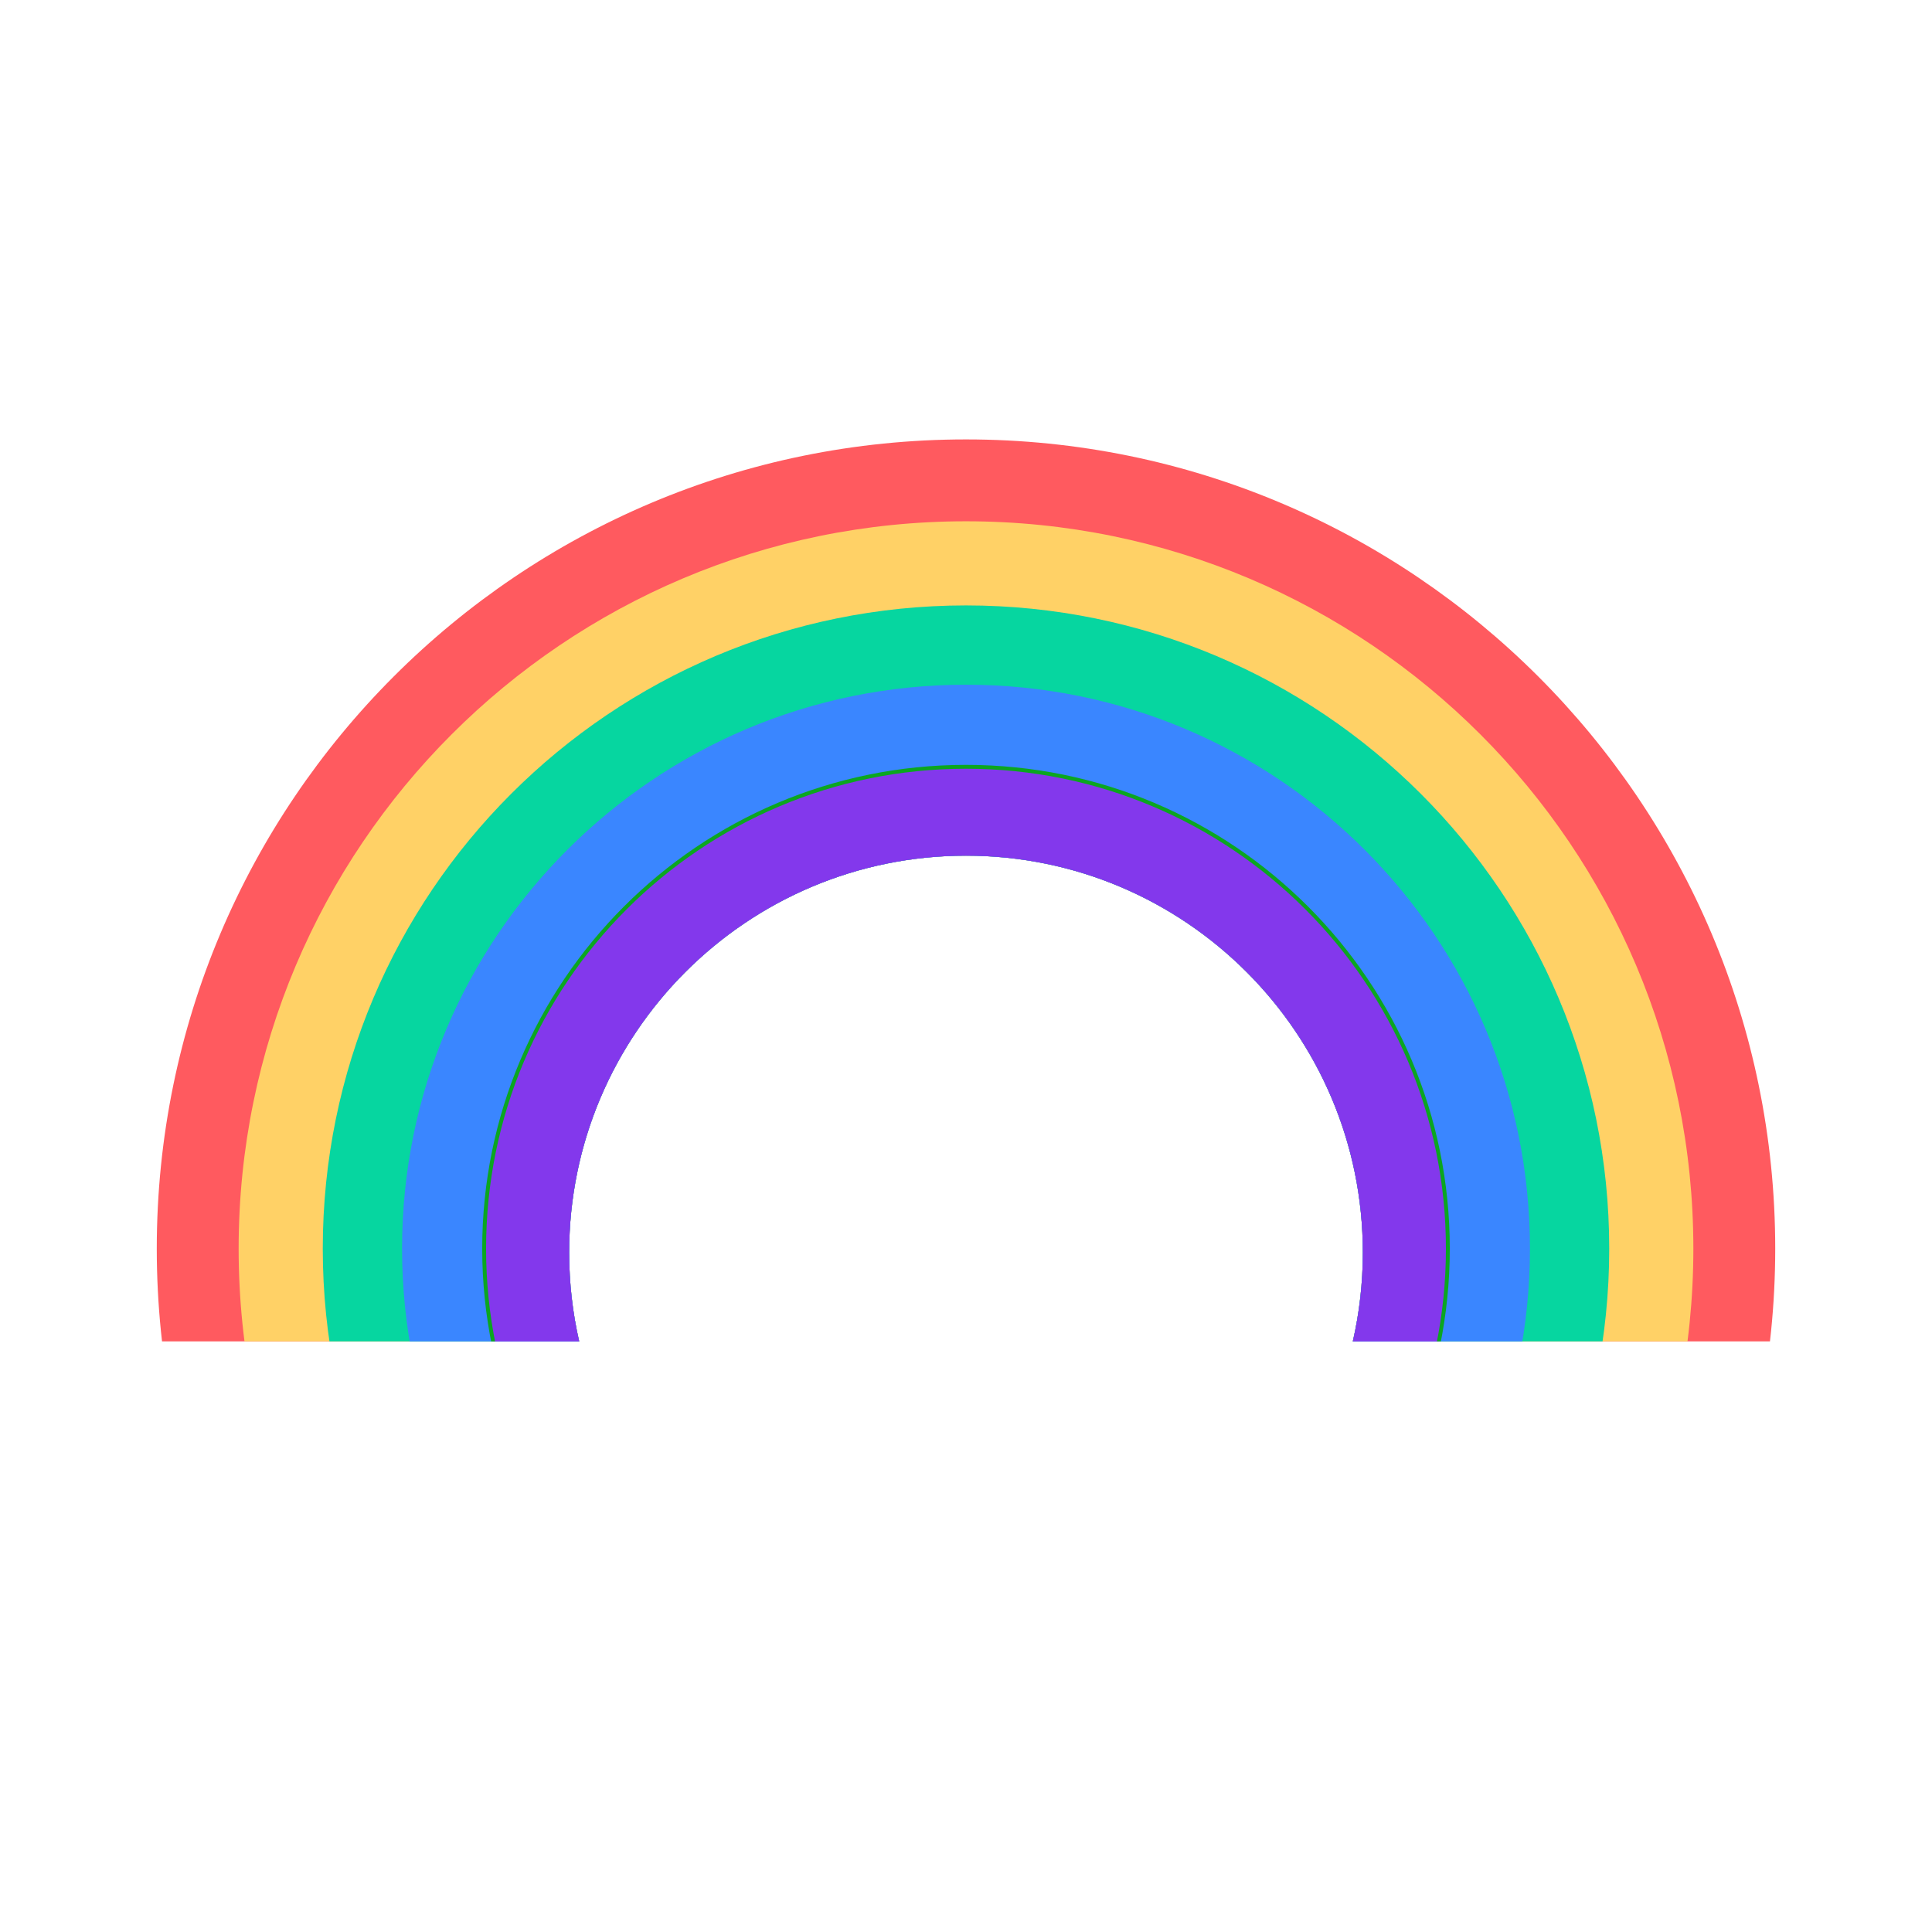
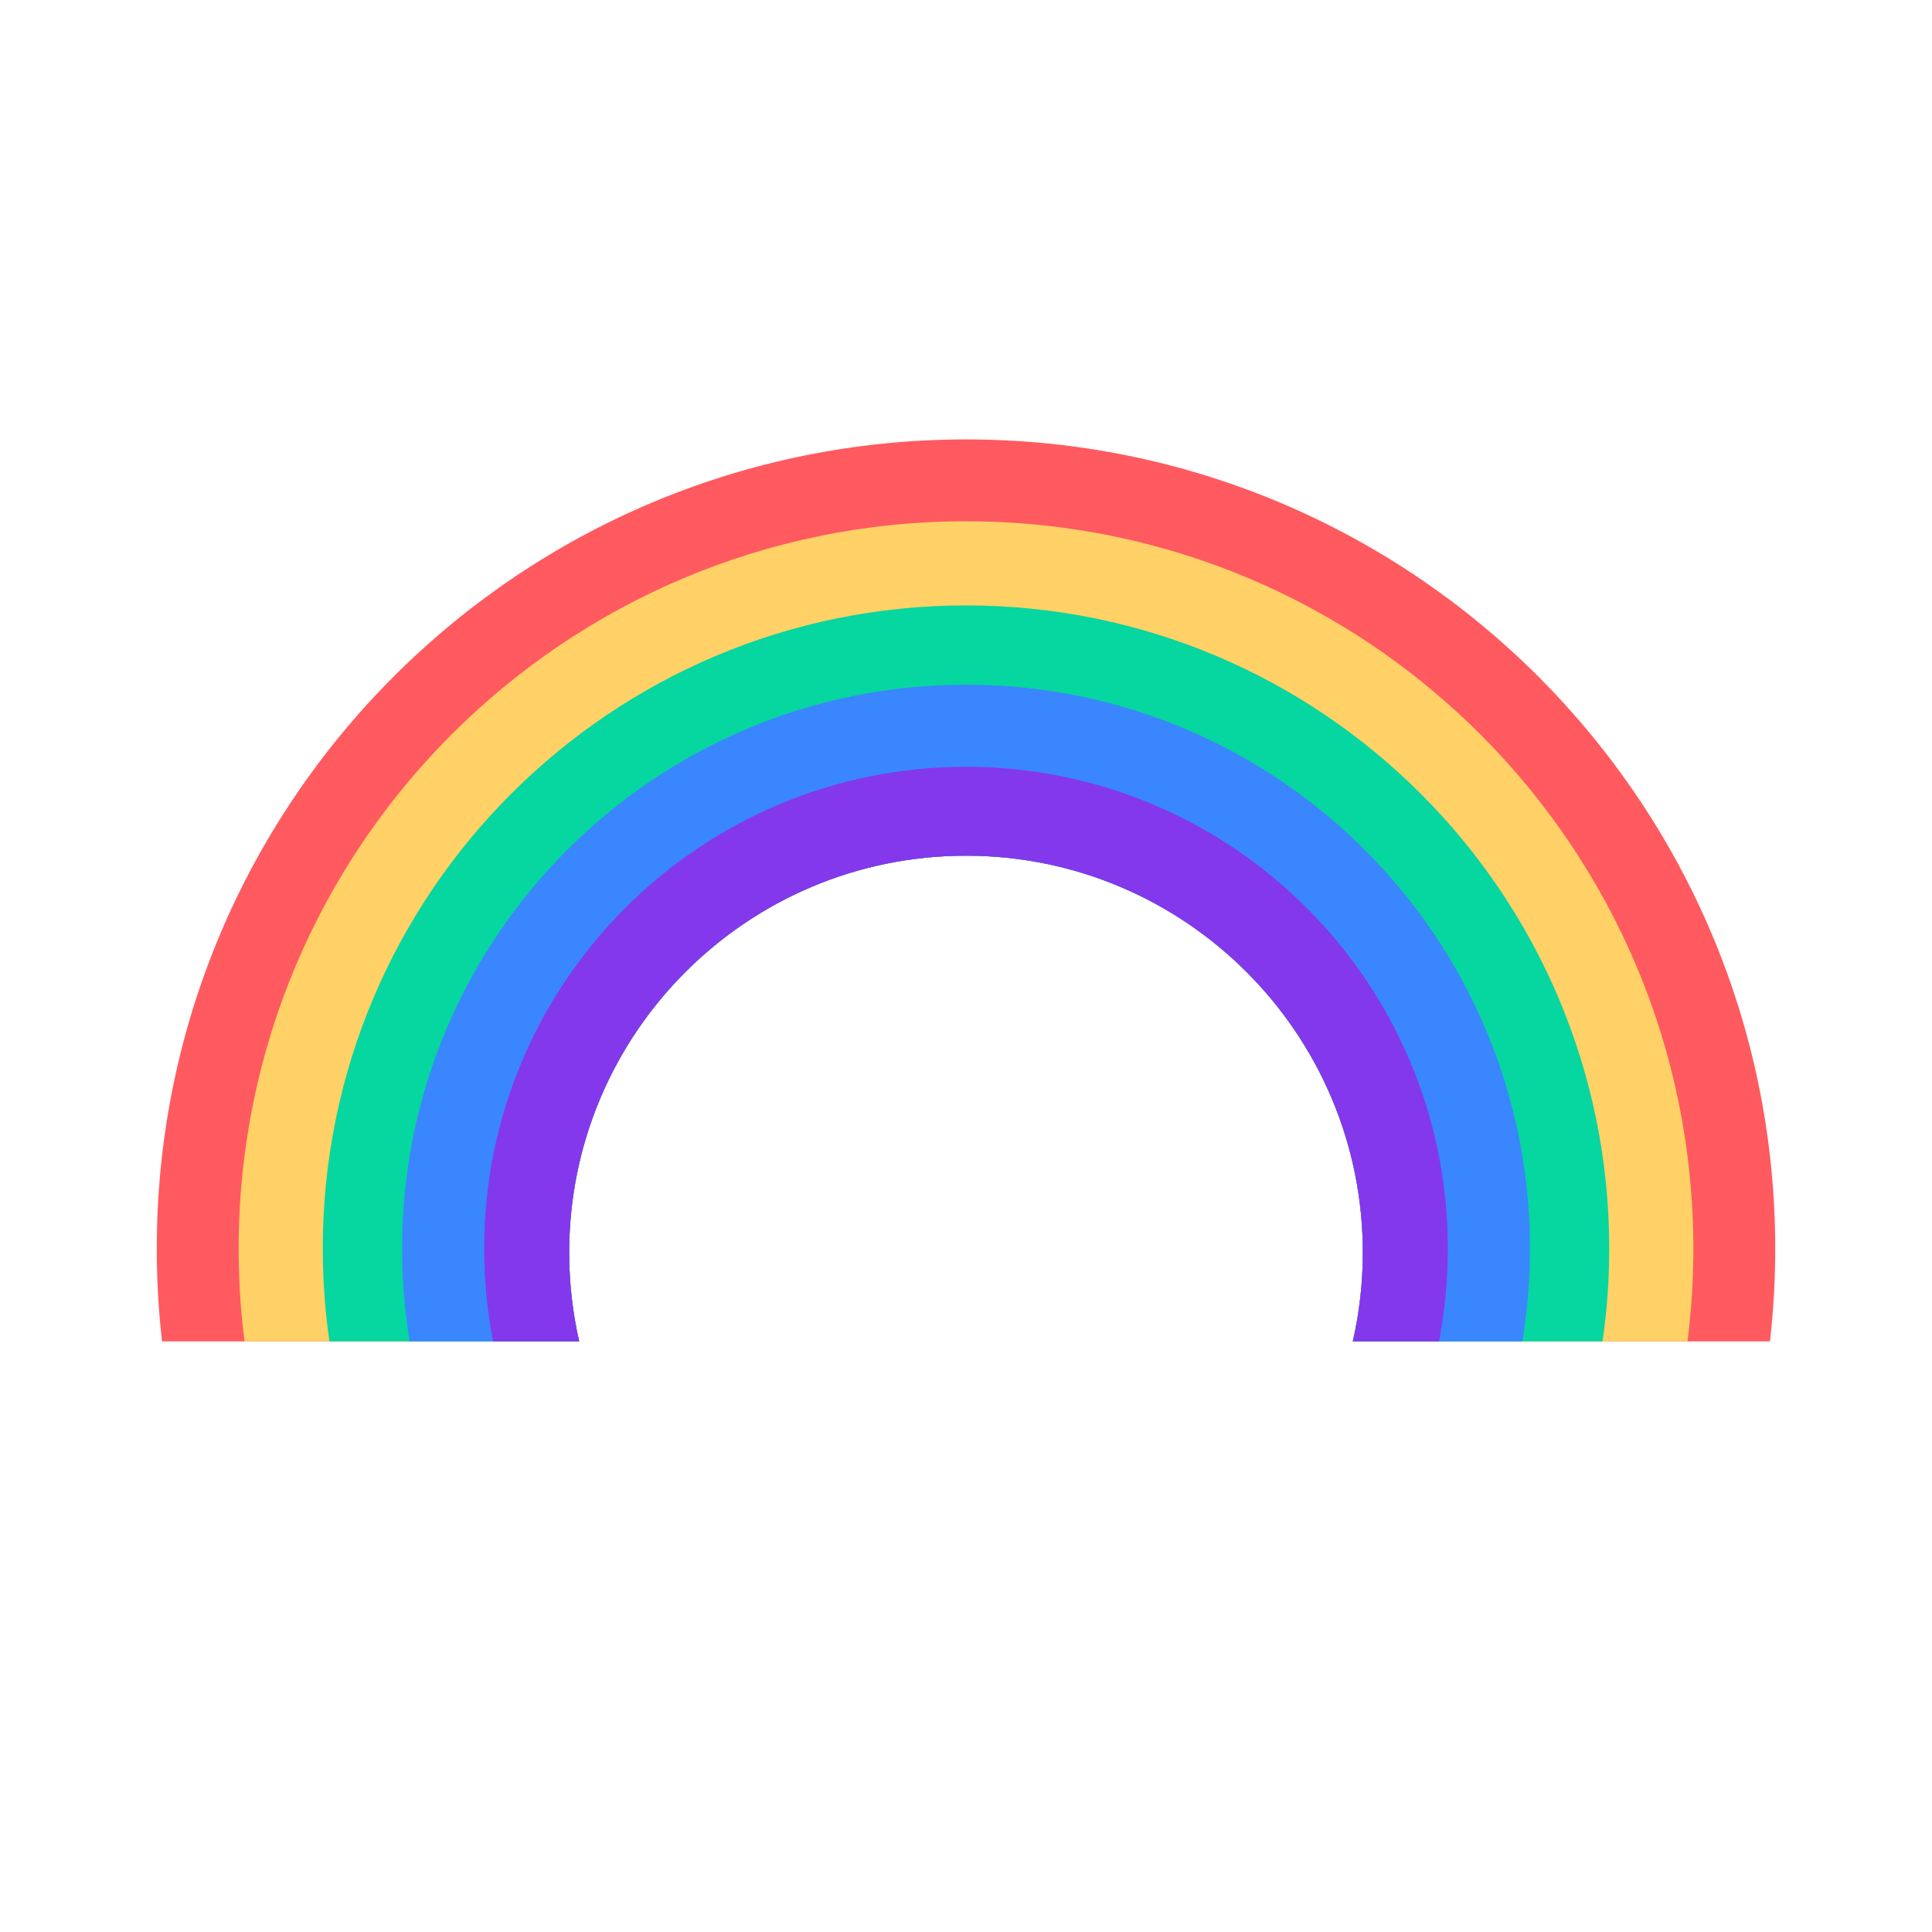
- <svg xmlns="http://www.w3.org/2000/svg" width="100%" height="100%" viewBox="0 0 500 500" version="1.1" xml:space="preserve" style="fill-rule:evenodd;clip-rule:evenodd;stroke-linecap:round;stroke-linejoin:round;stroke-miterlimit:1.5;">
-   <g transform="matrix(1,0,0,1,-3,-549)">
-     <g id="Logo-NoBG" transform="matrix(0.880282,0,0,0.880282,257.4014,583.331)">
-       <rect x="-289" y="-39" width="568" height="568" style="fill:none;" />
-       <g id="Rainbow" transform="matrix(1,0,0,1,-0,83.09679)">
-         <clipPath id="_clip1">
-           <path d="M-118.728,272.264L-289,272.264L-289,-39L279,-39L279,272.264L108.728,272.264C110.653,263.863 111.67,255.117 111.67,246.136C111.67,181.744 59.392,129.466 -5,129.466C-69.392,129.466 -121.67,181.744 -121.67,246.136C-121.67,255.117 -120.653,263.863 -118.728,272.264Z" />
-         </clipPath>
-         <g clip-path="url(#_clip1)">
-           <g transform="matrix(1.482298,0,0,1.482298,-518.6162,-230.0765)">
-             <circle cx="346.5" cy="320.5" r="160.5" style="fill:rgb(255,90,95);" />
-           </g>
-           <g transform="matrix(1.332345,0,0,1.332345,-466.6574,-182.0164)">
-             <circle cx="346.5" cy="320.5" r="160.5" style="fill:rgb(255,209,102);" />
-           </g>
-           <g transform="matrix(1.178237,0,0,1.178237,-413.2591,-132.6249)">
-             <circle cx="346.5" cy="320.5" r="160.5" style="fill:rgb(6,214,160);" />
-           </g>
-           <g transform="matrix(1.033004,0,0,1.033004,-362.9357,-86.07764)">
-             <circle cx="346.5" cy="320.5" r="160.5" style="fill:rgb(58,134,255);" />
-           </g>
-           <g transform="matrix(0.882632,0,0,0.882632,-310.832,-37.88354)">
-             <circle cx="346.5" cy="320.5" r="160.5" style="fill:rgb(131,56,236);stroke:rgb(11,166,32);stroke-width:1.29px;" />
-           </g>
+ <svg xmlns="http://www.w3.org/2000/svg" width="100%" height="100%" viewBox="0 0 500 500" version="1.1" xml:space="preserve" style="fill-rule:evenodd;clip-rule:evenodd;stroke-linejoin:round;stroke-miterlimit:2;">
+   <g id="Logo-NoBG" transform="matrix(0.880282,0,0,0.880282,254.4014,34.33099)">
+     <rect x="-289" y="-39" width="568" height="568" style="fill:none;" />
+     <g id="Rainbow" transform="matrix(1,0,0,1,-0,83.09679)">
+       <clipPath id="_clip1">
+         <path d="M-118.728,272.264L-289,272.264L-289,-39L279,-39L279,272.264L108.728,272.264C110.653,263.863 111.67,255.117 111.67,246.136C111.67,181.744 59.392,129.466 -5,129.466C-69.392,129.466 -121.67,181.744 -121.67,246.136C-121.67,255.117 -120.653,263.863 -118.728,272.264Z" />
+       </clipPath>
+       <g clip-path="url(#_clip1)">
+         <g transform="matrix(1.482298,0,0,1.482298,-518.6162,-230.0765)">
+           <circle cx="346.5" cy="320.5" r="160.5" style="fill:rgb(255,90,95);" />
+         </g>
+         <g transform="matrix(1.332345,0,0,1.332345,-466.6574,-182.0164)">
+           <circle cx="346.5" cy="320.5" r="160.5" style="fill:rgb(255,209,102);" />
+         </g>
+         <g transform="matrix(1.178237,0,0,1.178237,-413.2591,-132.6249)">
+           <circle cx="346.5" cy="320.5" r="160.5" style="fill:rgb(6,214,160);" />
+         </g>
+         <g transform="matrix(1.033004,0,0,1.033004,-362.9357,-86.07764)">
+           <circle cx="346.5" cy="320.5" r="160.5" style="fill:rgb(58,134,255);" />
+         </g>
+         <g transform="matrix(0.882632,0,0,0.882632,-310.832,-37.88354)">
+           <circle cx="346.5" cy="320.5" r="160.5" style="fill:rgb(131,56,236);" />
        </g>
      </g>
    </g>
  </g>
</svg>
